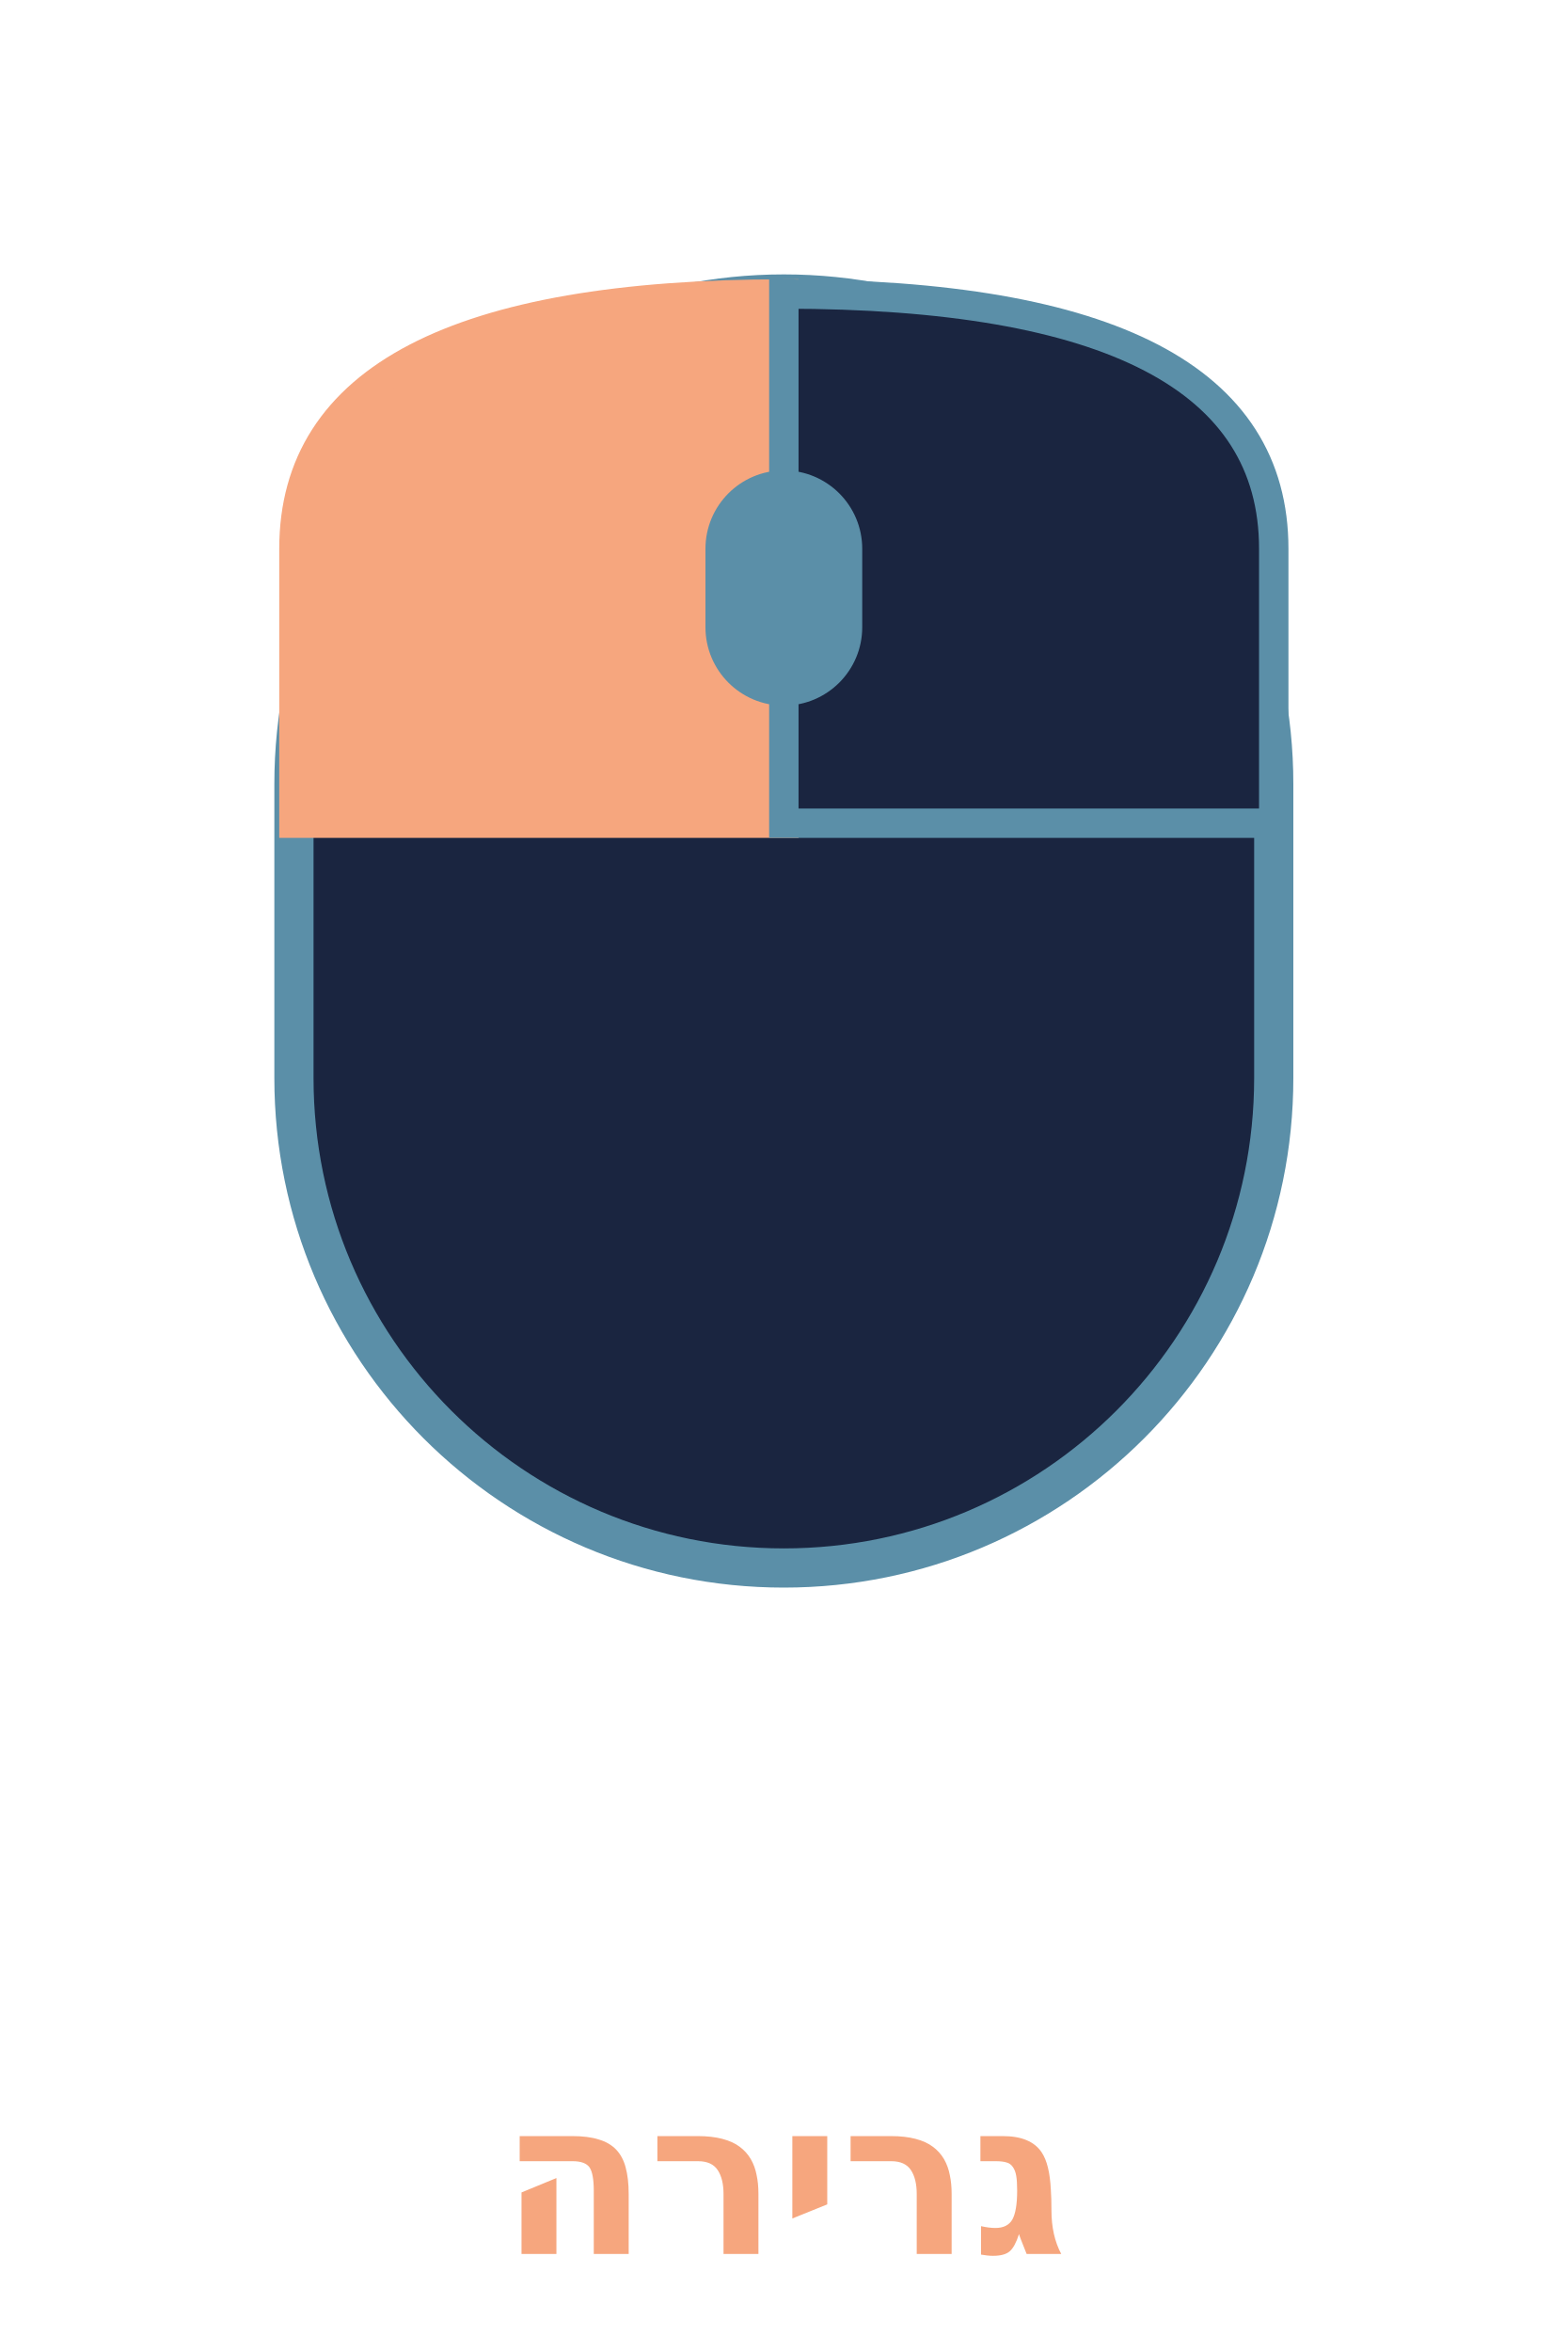
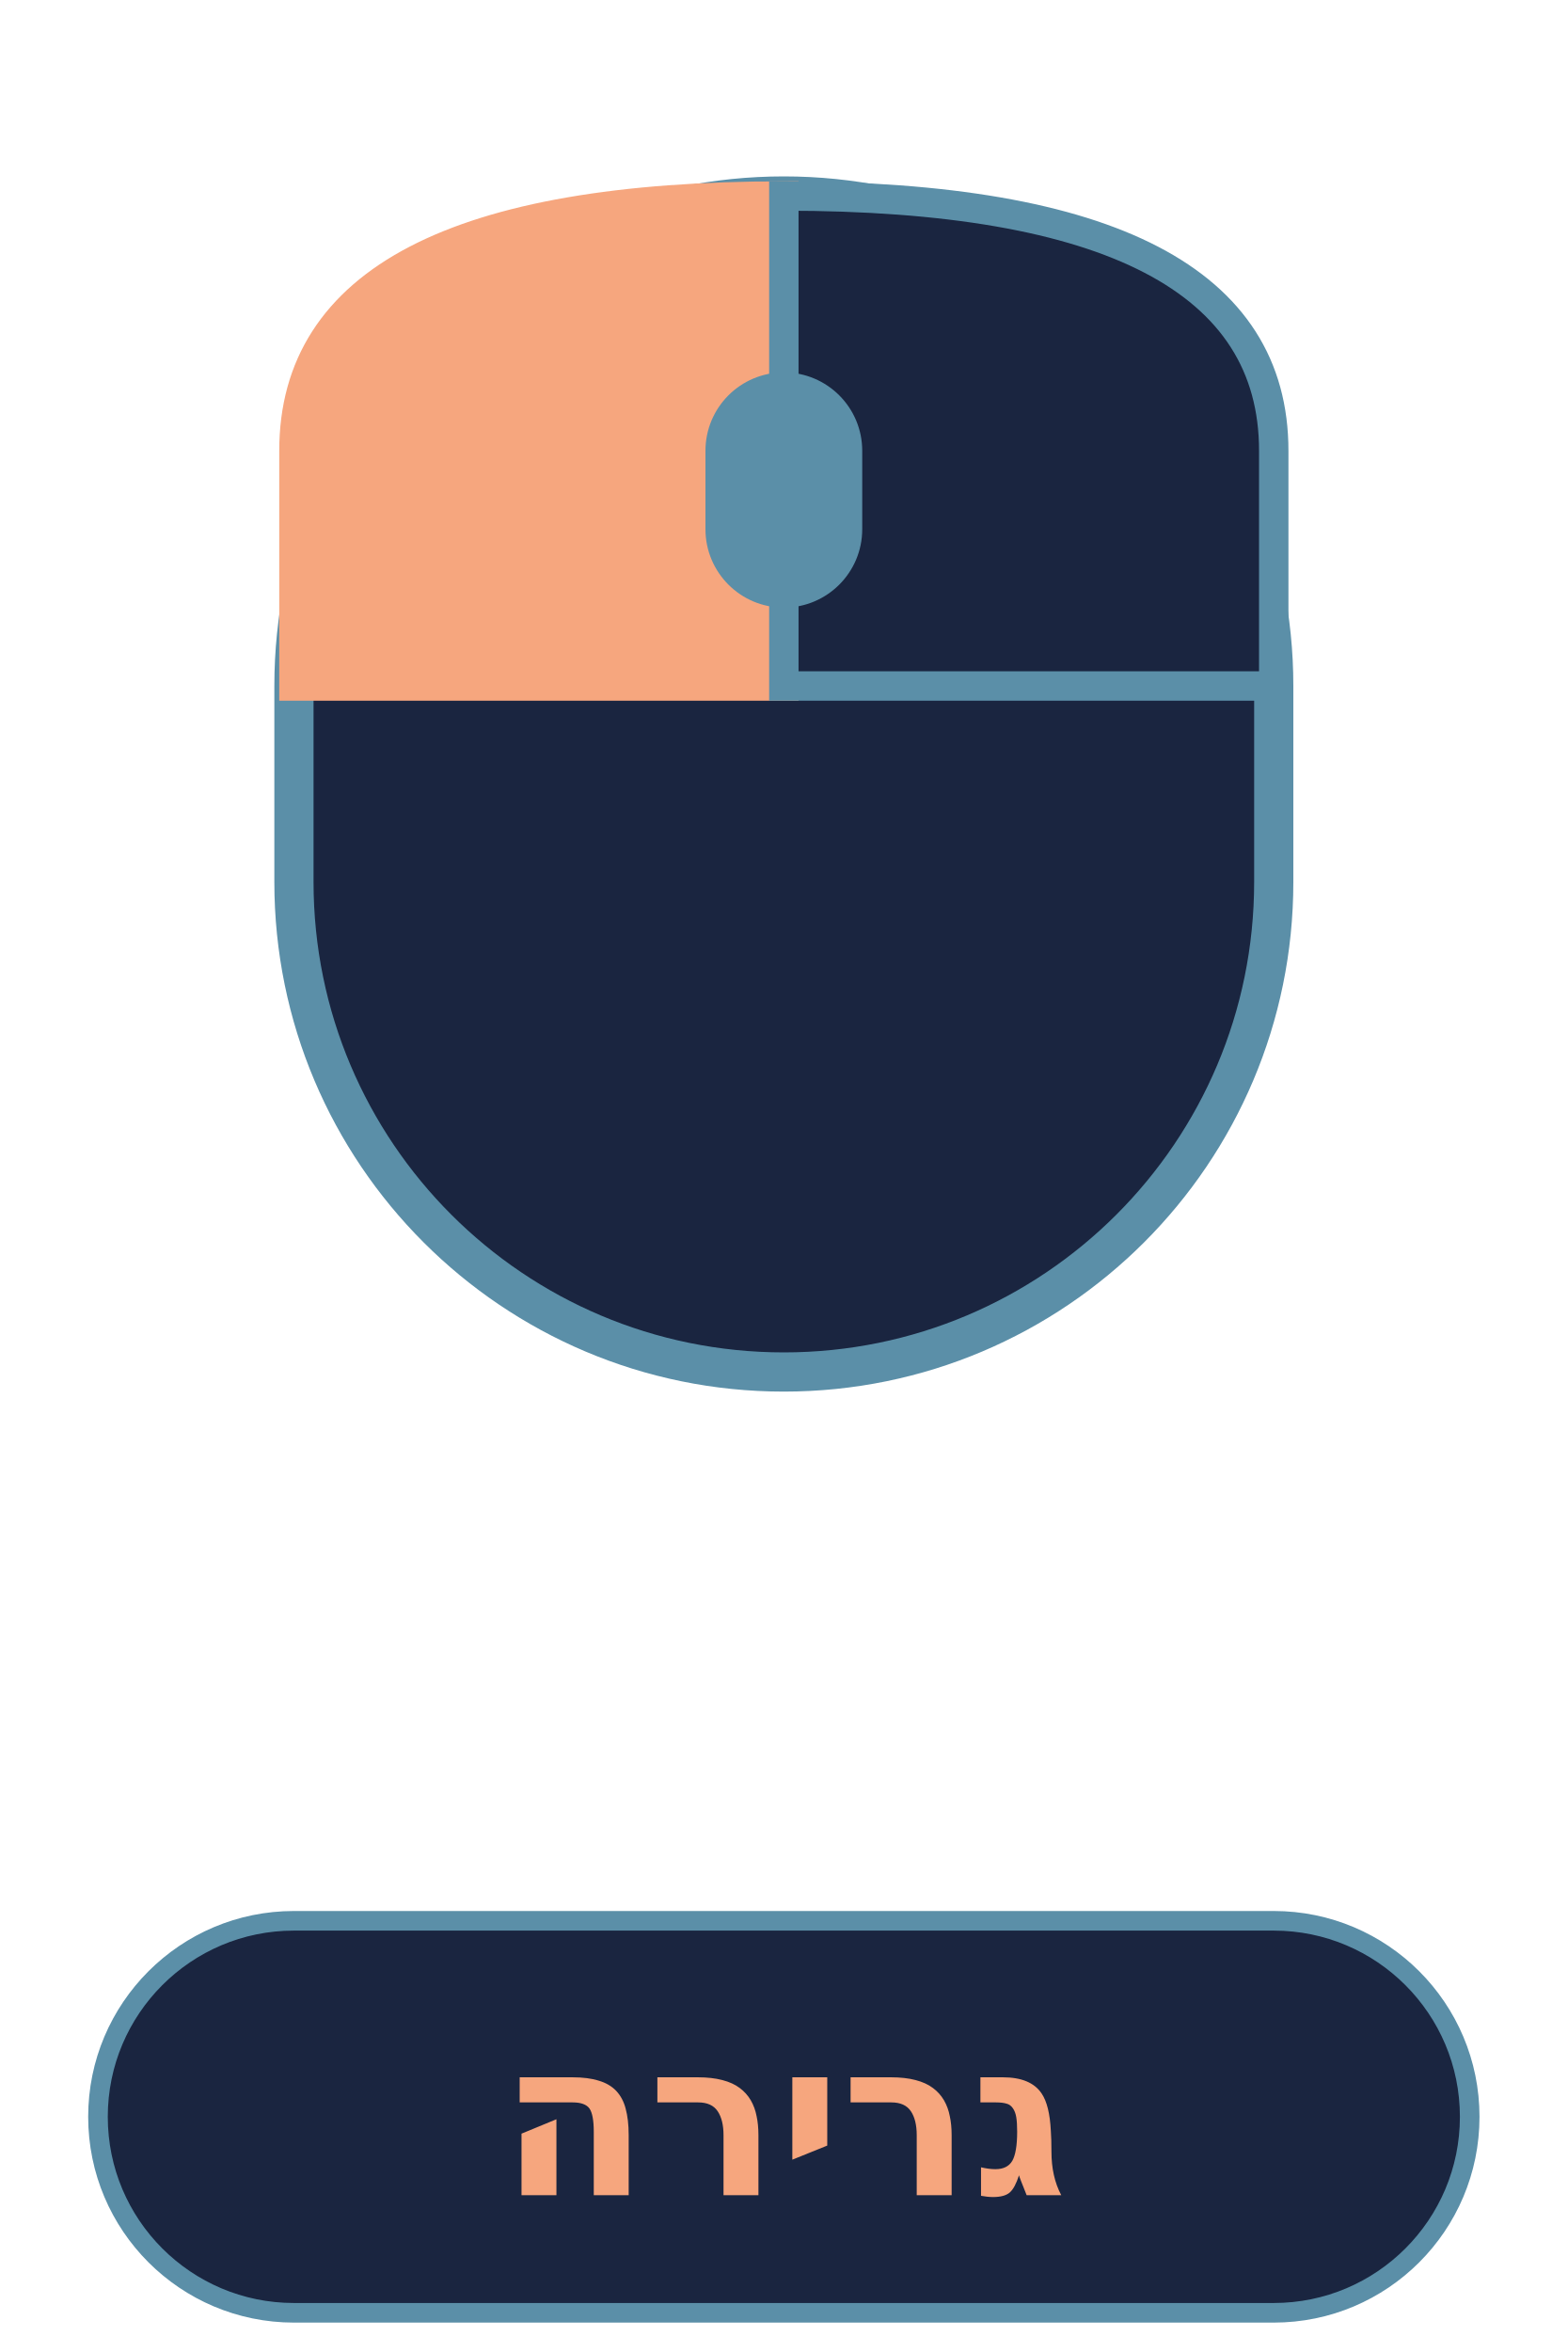
<svg xmlns="http://www.w3.org/2000/svg" viewBox="0 0 80 120" width="80" height="120">
  <style>
    @keyframes drag-move {
      0%, 100% { transform: translate(0, 0); }
      50% { transform: translate(-8px, 12px); }
    }
    .mouse-body { fill: #1a2540; stroke: #5b8fa8; stroke-width: 2; }
    .mouse-left { fill: #f6a67e; stroke: #f6a67e; stroke-width: 1.5; }
    .mouse-right { fill: #1a2540; stroke: #5b8fa8; stroke-width: 1.5; }
    .mouse-divider { stroke: #5b8fa8; stroke-width: 1; }
    .mouse-wheel { fill: #5b8fa8; }
    .drag-arrow { fill: none; stroke: #f6a67e; stroke-width: 2; stroke-dasharray: 4 3; opacity: 0.7; }
-     .drag-label { fill: #f6a67e; font-family: Rubik, sans-serif; font-size: 11px; font-weight: 700; text-anchor: middle; }
  </style>
-   <path class="drag-arrow" d="M55,25 Q45,50 35,70" />
-   <polygon fill="#f6a67e" points="30,65 40,73 35,63" opacity="0.7" />
+   <path class="drag-arrow" d="M55,20 Q45,45 35,65" />
+   <polygon fill="#f6a67e" points="30,60 40,68 35,58" opacity="0.7" />
  <g style="animation: drag-move 2s ease-in-out infinite;">
-     <rect class="mouse-body" x="15" y="15" width="50" height="65" rx="25" style="animation:none;" />
-     <path class="mouse-left" d="M15,42 L15,28 Q15,15 40,15 L40,42 Z" />
-     <path class="mouse-right" d="M40,42 L40,15 Q65,15 65,28 L65,42 Z" />
-     <line class="mouse-divider" x1="40" y1="15" x2="40" y2="42" />
-     <rect class="mouse-wheel" x="36" y="24" width="8" height="12" rx="4" />
+     <rect class="mouse-body" x="15" y="10" width="50" height="60" rx="25" style="animation:none;" />
+     <path class="mouse-left" d="M15,35 L15,23 Q15,10 40,10 L40,35 Z" />
+     <path class="mouse-right" d="M40,35 L40,10 Q65,10 65,23 L65,35 Z" />
+     <line class="mouse-divider" x1="40" y1="10" x2="40" y2="35" />
+     <rect class="mouse-wheel" x="36" y="19" width="8" height="12" rx="4" />
  </g>
-   <text class="drag-label" x="40" y="115">גרירה</text>
+   <rect rx="10" x="5" y="98" width="70" height="20" fill="#1a2540" stroke="#5b8fa8" stroke-width="1" />
+   <text x="40" y="112" fill="#f6a67e" font-family="Rubik,sans-serif" font-size="11" font-weight="700" text-anchor="middle">גרירה</text>
</svg>
